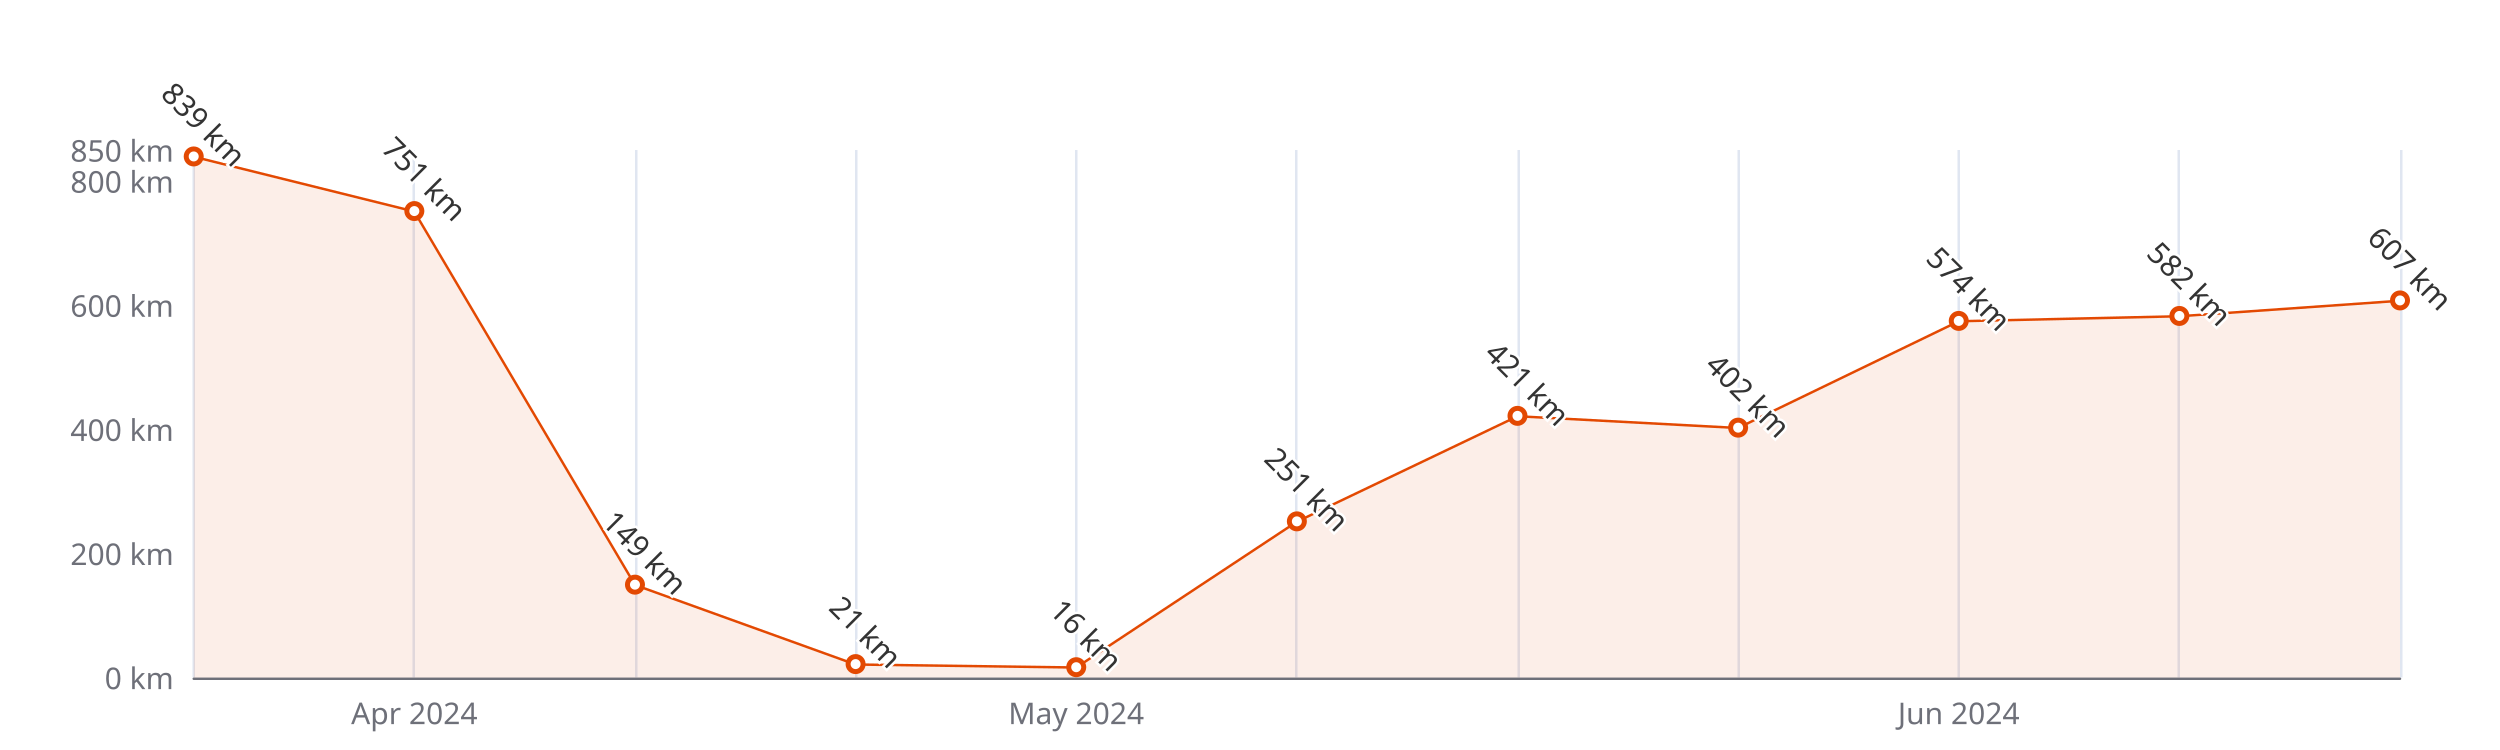
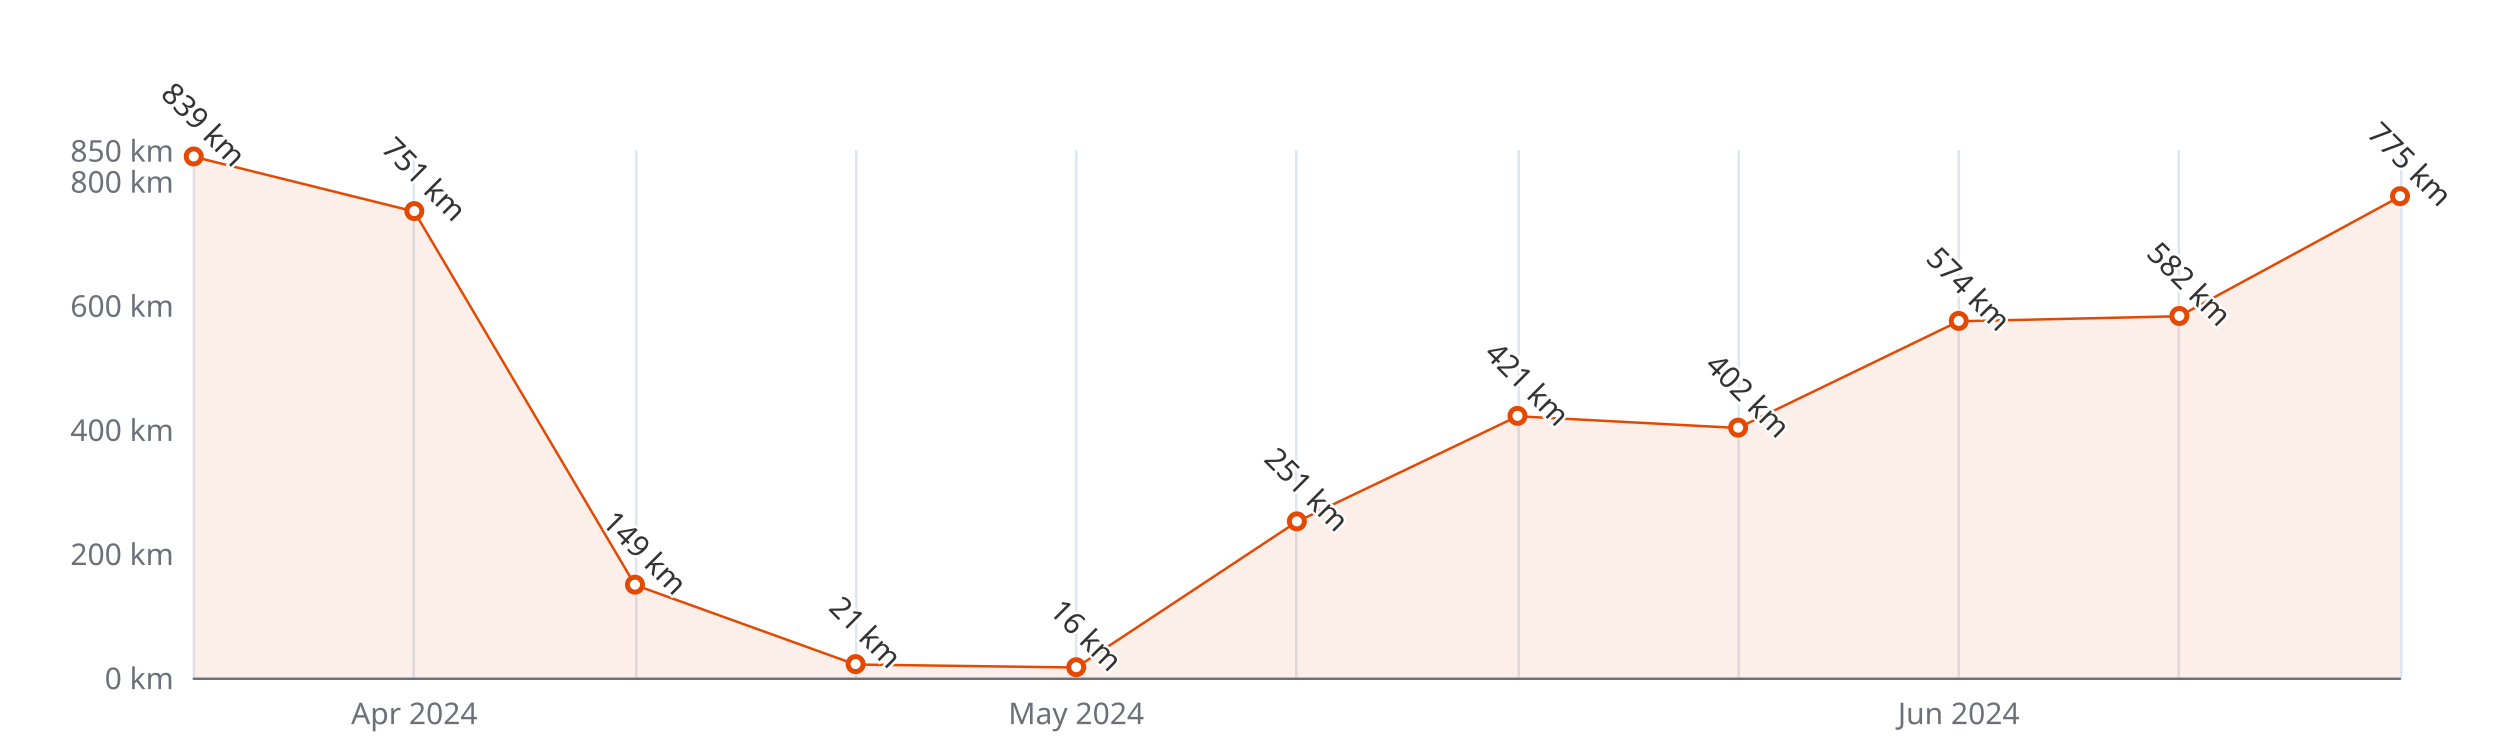
<svg xmlns="http://www.w3.org/2000/svg" width="1000" height="300" version="1.1" baseProfile="full" viewBox="0 0 1000 300">
  <rect width="1000" height="300" x="0" y="0" id="0" fill="#ffffff" />
  <path d="M77.5 60L77.5 271" fill="none" stroke="#E0E6F1" />
  <path d="M165.5 60L165.5 271" fill="none" stroke="#E0E6F1" />
  <path d="M254.5 60L254.5 271" fill="none" stroke="#E0E6F1" />
  <path d="M342.5 60L342.5 271" fill="none" stroke="#E0E6F1" />
  <path d="M430.5 60L430.5 271" fill="none" stroke="#E0E6F1" />
  <path d="M518.5 60L518.5 271" fill="none" stroke="#E0E6F1" />
  <path d="M607.5 60L607.5 271" fill="none" stroke="#E0E6F1" />
  <path d="M695.5 60L695.5 271" fill="none" stroke="#E0E6F1" />
  <path d="M783.5 60L783.5 271" fill="none" stroke="#E0E6F1" />
  <path d="M871.5 60L871.5 271" fill="none" stroke="#E0E6F1" />
  <path d="M960.5 60L960.5 271" fill="none" stroke="#E0E6F1" />
  <path d="M77.5 271.5L960 271.5" fill="none" stroke="#6E7079" stroke-linecap="round" />
  <text dominant-baseline="central" text-anchor="end" style="font-size:12px;font-family:sans-serif;" xml:space="preserve" transform="translate(69.48 271)" fill="#6E7079">0 km</text>
  <text dominant-baseline="central" text-anchor="end" style="font-size:12px;font-family:sans-serif;" xml:space="preserve" transform="translate(69.48 221.3529)" fill="#6E7079">200 km</text>
  <text dominant-baseline="central" text-anchor="end" style="font-size:12px;font-family:sans-serif;" xml:space="preserve" transform="translate(69.48 171.7059)" fill="#6E7079">400 km</text>
  <text dominant-baseline="central" text-anchor="end" style="font-size:12px;font-family:sans-serif;" xml:space="preserve" transform="translate(69.48 122.0588)" fill="#6E7079">600 km</text>
  <text dominant-baseline="central" text-anchor="end" style="font-size:12px;font-family:sans-serif;" xml:space="preserve" transform="translate(69.48 72.4118)" fill="#6E7079">800 km</text>
  <text dominant-baseline="central" text-anchor="end" style="font-size:12px;font-family:sans-serif;" xml:space="preserve" transform="translate(69.48 60)" fill="#6E7079">850 km</text>
  <text dominant-baseline="central" text-anchor="middle" style="font-size:12px;font-family:sans-serif;" xml:space="preserve" y="6" transform="translate(165.732 279)" fill="#6E7079">Apr 2024</text>
  <text dominant-baseline="central" text-anchor="middle" style="font-size:12px;font-family:sans-serif;" xml:space="preserve" y="6" transform="translate(430.488 279)" fill="#6E7079">May 2024</text>
  <text dominant-baseline="central" text-anchor="middle" style="font-size:12px;font-family:sans-serif;" xml:space="preserve" y="6" transform="translate(783.496 279)" fill="#6E7079">Jun 2024</text>
  <g clip-path="url(#zr5-c0)">
-     <path d="M77.5 62.7L165.7 84.6L254 234L342.2 265.8L430.5 267L518.7 208.7L607 166.5L695.2 171.2L783.5 128.5L871.7 126.5L960 120.3L960 271L871.7 271L783.5 271L695.2 271L607 271L518.7 271L430.5 271L342.2 271L254 271L165.7 271L77.5 271Z" fill="rgb(227,73,2)" fill-opacity="0.09" />
-     <path d="M77.5 62.7L165.7 84.6L254 234L342.2 265.8L430.5 267L518.7 208.7L607 166.5L695.2 171.2L783.5 128.5L871.7 126.5L960 120.3" fill="none" stroke="#E34902" stroke-linejoin="bevel" />
+     <path d="M77.5 62.7L165.7 84.6L254 234L342.2 265.8L430.5 267L518.7 208.7L607 166.5L695.2 171.2L783.5 128.5L871.7 126.5L960 78.6L960 271L871.7 271L783.5 271L695.2 271L607 271L518.7 271L430.5 271L342.2 271L254 271L165.7 271L77.5 271Z" fill="rgb(227,73,2)" fill-opacity="0.09" />
+     <path d="M77.5 62.7L165.7 84.6L254 234L342.2 265.8L430.5 267L518.7 208.7L607 166.5L695.2 171.2L783.5 128.5L871.7 126.5L960 78.6" fill="none" stroke="#E34902" stroke-linejoin="bevel" />
  </g>
  <path d="M1 0A1 1 0 1 1 1 -0.1A1 1 0 0 1 1 0" transform="matrix(3,0,0,3,77.48,62.7306)" fill="#fff" stroke="#E34902" stroke-width="0.667" />
  <path d="M1 0A1 1 0 1 1 1 -0.1A1 1 0 0 1 1 0" transform="matrix(3,0,0,3,165.732,84.5753)" fill="#fff" stroke="#E34902" stroke-width="0.667" />
  <path d="M1 0A1 1 0 1 1 1 -0.1A1 1 0 0 1 1 0" transform="matrix(3,0,0,3,253.984,234.0129)" fill="#fff" stroke="#E34902" stroke-width="0.667" />
  <path d="M1 0A1 1 0 1 1 1 -0.1A1 1 0 0 1 1 0" transform="matrix(3,0,0,3,342.236,265.787)" fill="#fff" stroke="#E34902" stroke-width="0.667" />
  <path d="M1 0A1 1 0 1 1 1 -0.1A1 1 0 0 1 1 0" transform="matrix(3,0,0,3,430.488,267.0282)" fill="#fff" stroke="#E34902" stroke-width="0.667" />
  <path d="M1 0A1 1 0 1 1 1 -0.1A1 1 0 0 1 1 0" transform="matrix(3,0,0,3,518.74,208.6929)" fill="#fff" stroke="#E34902" stroke-width="0.667" />
  <path d="M1 0A1 1 0 1 1 1 -0.1A1 1 0 0 1 1 0" transform="matrix(3,0,0,3,606.992,166.4929)" fill="#fff" stroke="#E34902" stroke-width="0.667" />
  <path d="M1 0A1 1 0 1 1 1 -0.1A1 1 0 0 1 1 0" transform="matrix(3,0,0,3,695.244,171.2094)" fill="#fff" stroke="#E34902" stroke-width="0.667" />
  <path d="M1 0A1 1 0 1 1 1 -0.1A1 1 0 0 1 1 0" transform="matrix(3,0,0,3,783.496,128.5129)" fill="#fff" stroke="#E34902" stroke-width="0.667" />
  <path d="M1 0A1 1 0 1 1 1 -0.1A1 1 0 0 1 1 0" transform="matrix(3,0,0,3,871.748,126.5271)" fill="#fff" stroke="#E34902" stroke-width="0.667" />
-   <path d="M1 0A1 1 0 1 1 1 -0.1A1 1 0 0 1 1 0" transform="matrix(3,0,0,3,960,120.3212)" fill="#fff" stroke="#E34902" stroke-width="0.667" />
+   <path d="M1 0A1 1 0 1 1 1 -0.1A1 1 0 0 1 1 0" transform="matrix(3,0,0,3,960,78.6176)" fill="#fff" stroke="#E34902" stroke-width="0.667" />
  <text dominant-baseline="central" text-anchor="middle" style="font-size:12px;font-family:sans-serif;" xml:space="preserve" y="-6" transform="matrix(0.707,0.707,-0.707,0.707,77.48,53.7306)" fill="#333" stroke="rgb(255,255,255)" stroke-width="2" paint-order="stroke" stroke-miterlimit="2">839 km</text>
  <text dominant-baseline="central" text-anchor="middle" style="font-size:12px;font-family:sans-serif;" xml:space="preserve" y="-6" transform="matrix(0.707,0.707,-0.707,0.707,165.732,75.5753)" fill="#333" stroke="rgb(255,255,255)" stroke-width="2" paint-order="stroke" stroke-miterlimit="2">751 km</text>
  <text dominant-baseline="central" text-anchor="middle" style="font-size:12px;font-family:sans-serif;" xml:space="preserve" y="-6" transform="matrix(0.707,0.707,-0.707,0.707,253.984,225.0129)" fill="#333" stroke="rgb(255,255,255)" stroke-width="2" paint-order="stroke" stroke-miterlimit="2">149 km</text>
  <text dominant-baseline="central" text-anchor="middle" style="font-size:12px;font-family:sans-serif;" xml:space="preserve" y="-6" transform="matrix(0.707,0.707,-0.707,0.707,342.236,256.787)" fill="#333" stroke="rgb(255,255,255)" stroke-width="2" paint-order="stroke" stroke-miterlimit="2">21 km</text>
  <text dominant-baseline="central" text-anchor="middle" style="font-size:12px;font-family:sans-serif;" xml:space="preserve" y="-6" transform="matrix(0.707,0.707,-0.707,0.707,430.488,258.0282)" fill="#333" stroke="rgb(255,255,255)" stroke-width="2" paint-order="stroke" stroke-miterlimit="2">16 km</text>
  <text dominant-baseline="central" text-anchor="middle" style="font-size:12px;font-family:sans-serif;" xml:space="preserve" y="-6" transform="matrix(0.707,0.707,-0.707,0.707,518.74,199.6929)" fill="#333" stroke="rgb(255,255,255)" stroke-width="2" paint-order="stroke" stroke-miterlimit="2">251 km</text>
  <text dominant-baseline="central" text-anchor="middle" style="font-size:12px;font-family:sans-serif;" xml:space="preserve" y="-6" transform="matrix(0.707,0.707,-0.707,0.707,606.992,157.4929)" fill="#333" stroke="rgb(255,255,255)" stroke-width="2" paint-order="stroke" stroke-miterlimit="2">421 km</text>
  <text dominant-baseline="central" text-anchor="middle" style="font-size:12px;font-family:sans-serif;" xml:space="preserve" y="-6" transform="matrix(0.707,0.707,-0.707,0.707,695.244,162.2094)" fill="#333" stroke="rgb(255,255,255)" stroke-width="2" paint-order="stroke" stroke-miterlimit="2">402 km</text>
  <text dominant-baseline="central" text-anchor="middle" style="font-size:12px;font-family:sans-serif;" xml:space="preserve" y="-6" transform="matrix(0.707,0.707,-0.707,0.707,783.496,119.5129)" fill="#333" stroke="rgb(255,255,255)" stroke-width="2" paint-order="stroke" stroke-miterlimit="2">574 km</text>
  <text dominant-baseline="central" text-anchor="middle" style="font-size:12px;font-family:sans-serif;" xml:space="preserve" y="-6" transform="matrix(0.707,0.707,-0.707,0.707,871.748,117.5271)" fill="#333" stroke="rgb(255,255,255)" stroke-width="2" paint-order="stroke" stroke-miterlimit="2">582 km</text>
-   <text dominant-baseline="central" text-anchor="middle" style="font-size:12px;font-family:sans-serif;" xml:space="preserve" y="-6" transform="matrix(0.707,0.707,-0.707,0.707,960,111.3212)" fill="#333" stroke="rgb(255,255,255)" stroke-width="2" paint-order="stroke" stroke-miterlimit="2">607 km</text>
+   <text dominant-baseline="central" text-anchor="middle" style="font-size:12px;font-family:sans-serif;" xml:space="preserve" y="-6" transform="matrix(0.707,0.707,-0.707,0.707,960,69.6176)" fill="#333" stroke="rgb(255,255,255)" stroke-width="2" paint-order="stroke" stroke-miterlimit="2">775 km</text>
  <defs>
    <clipPath id="zr5-c0">
      <path d="M76 59.5l884 0l0 212l-884 0Z" fill="#000" />
    </clipPath>
  </defs>
</svg>
